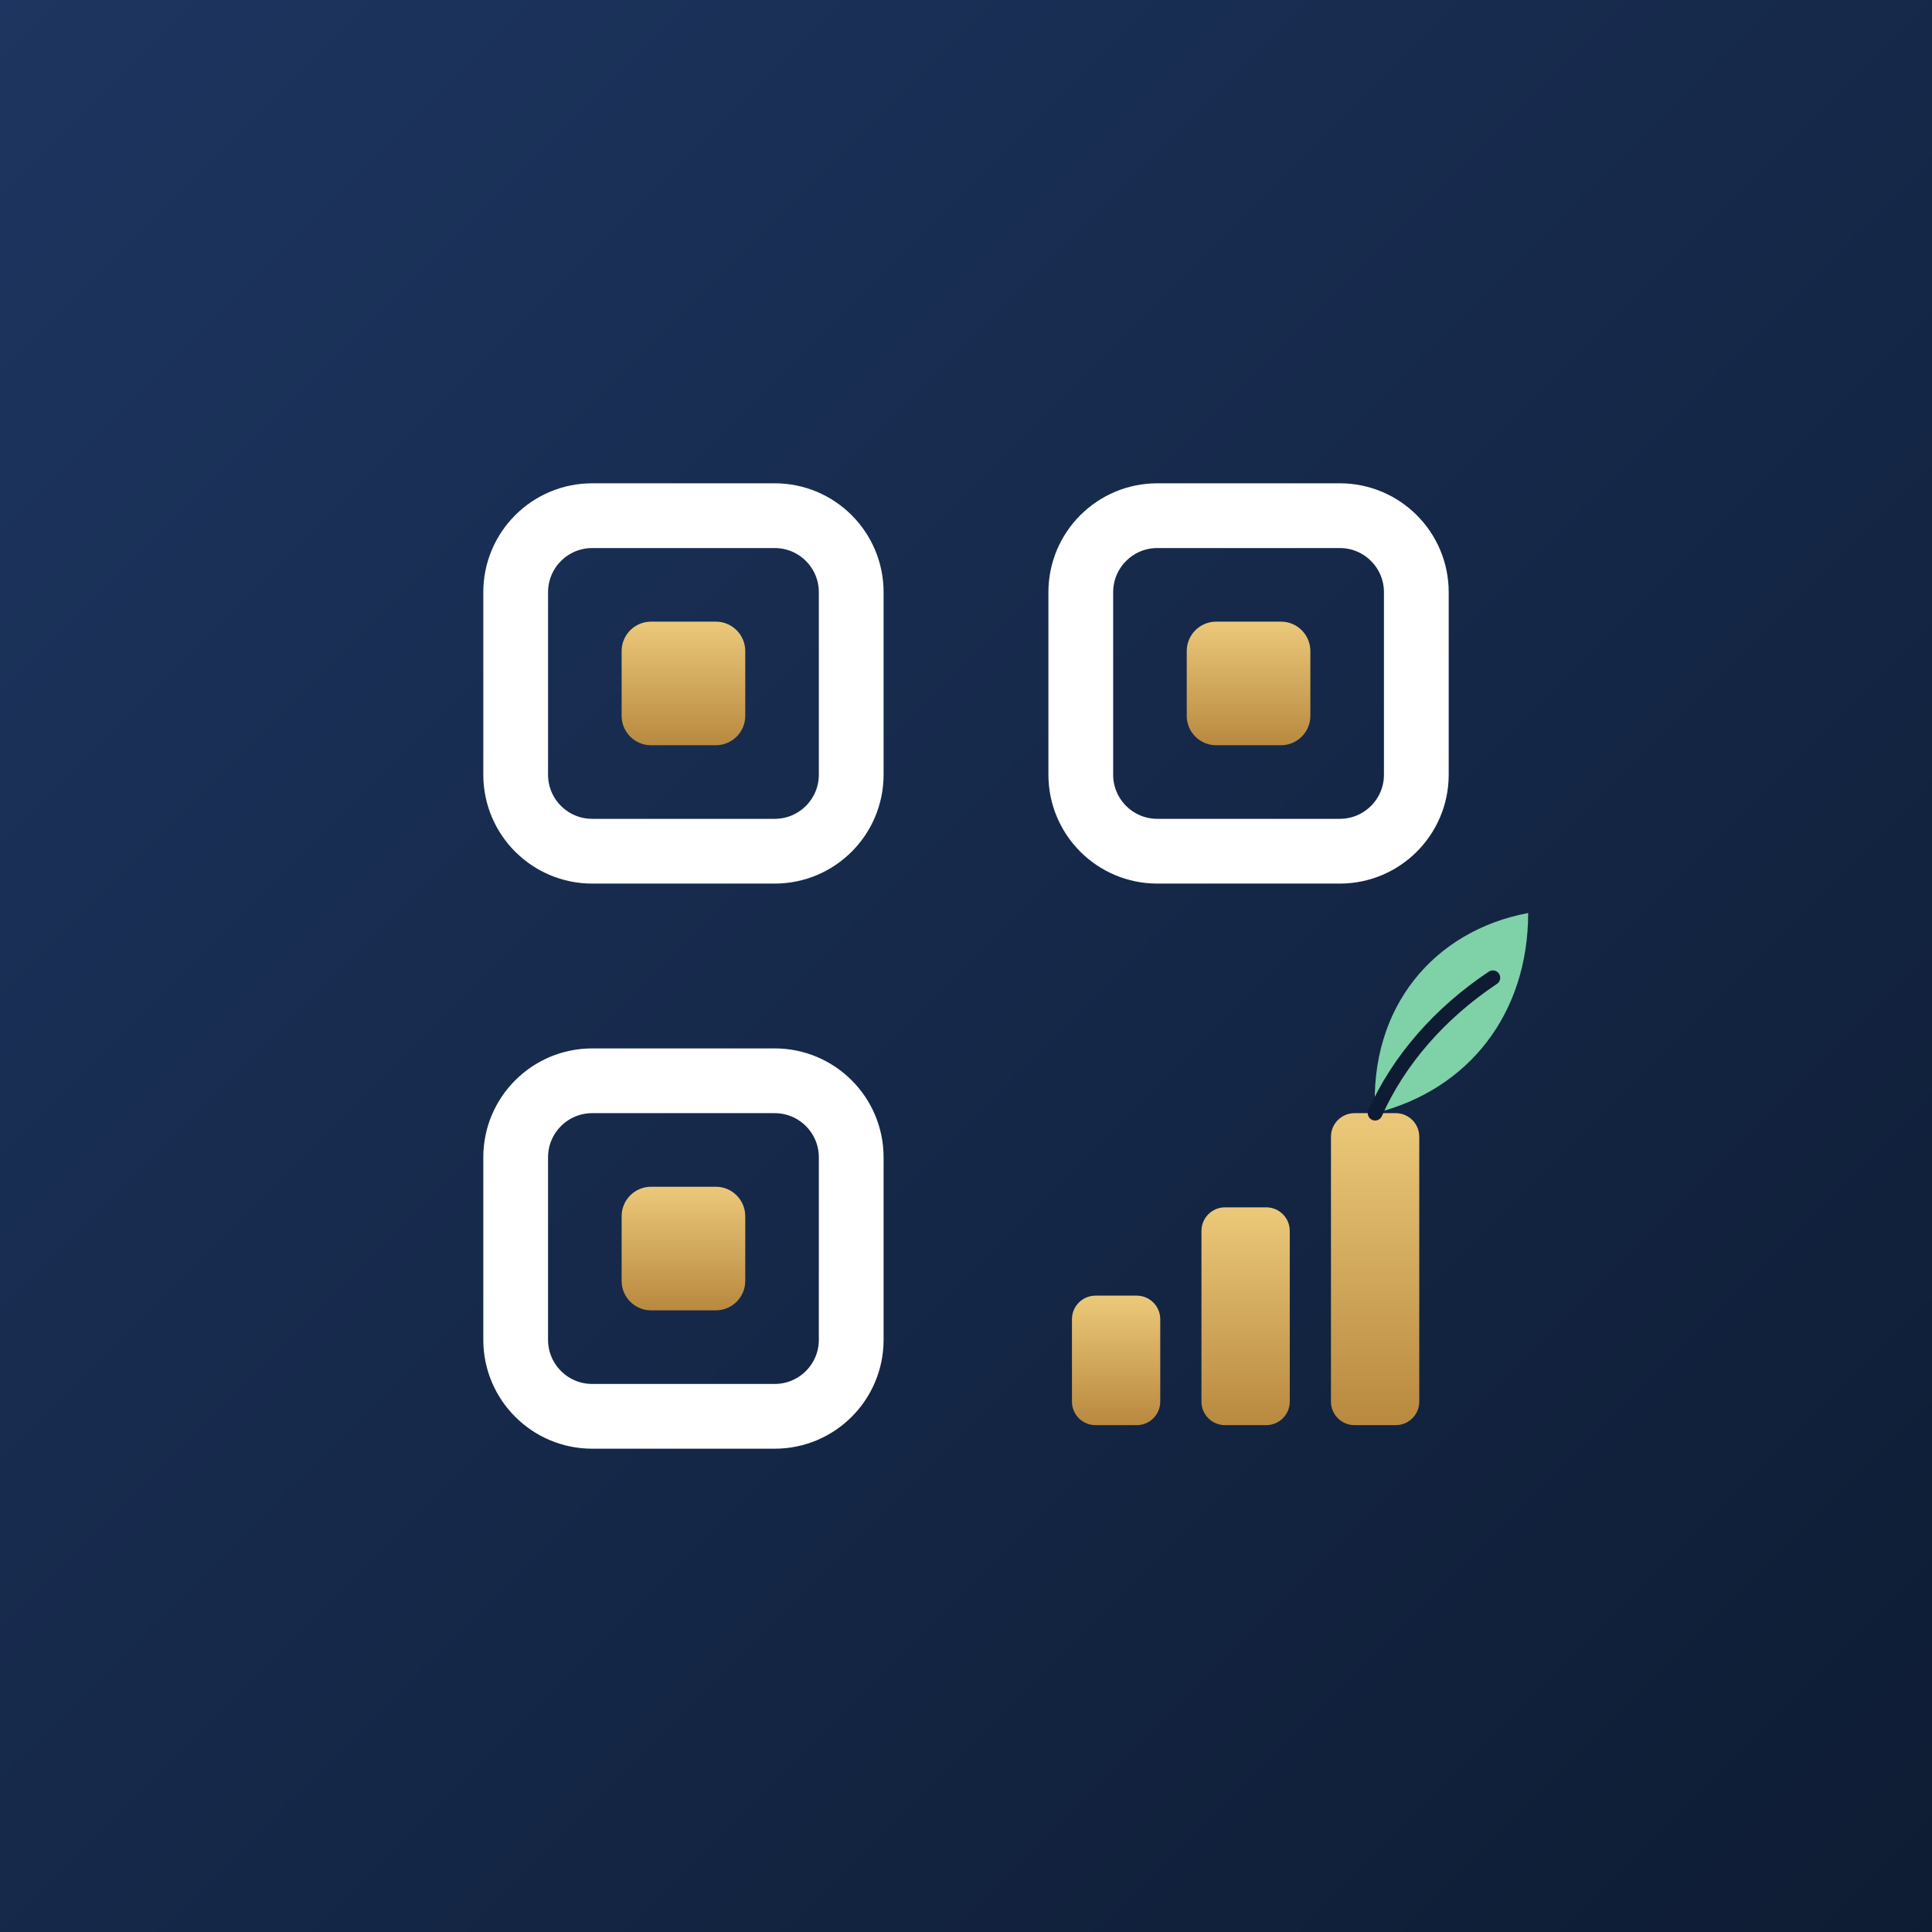
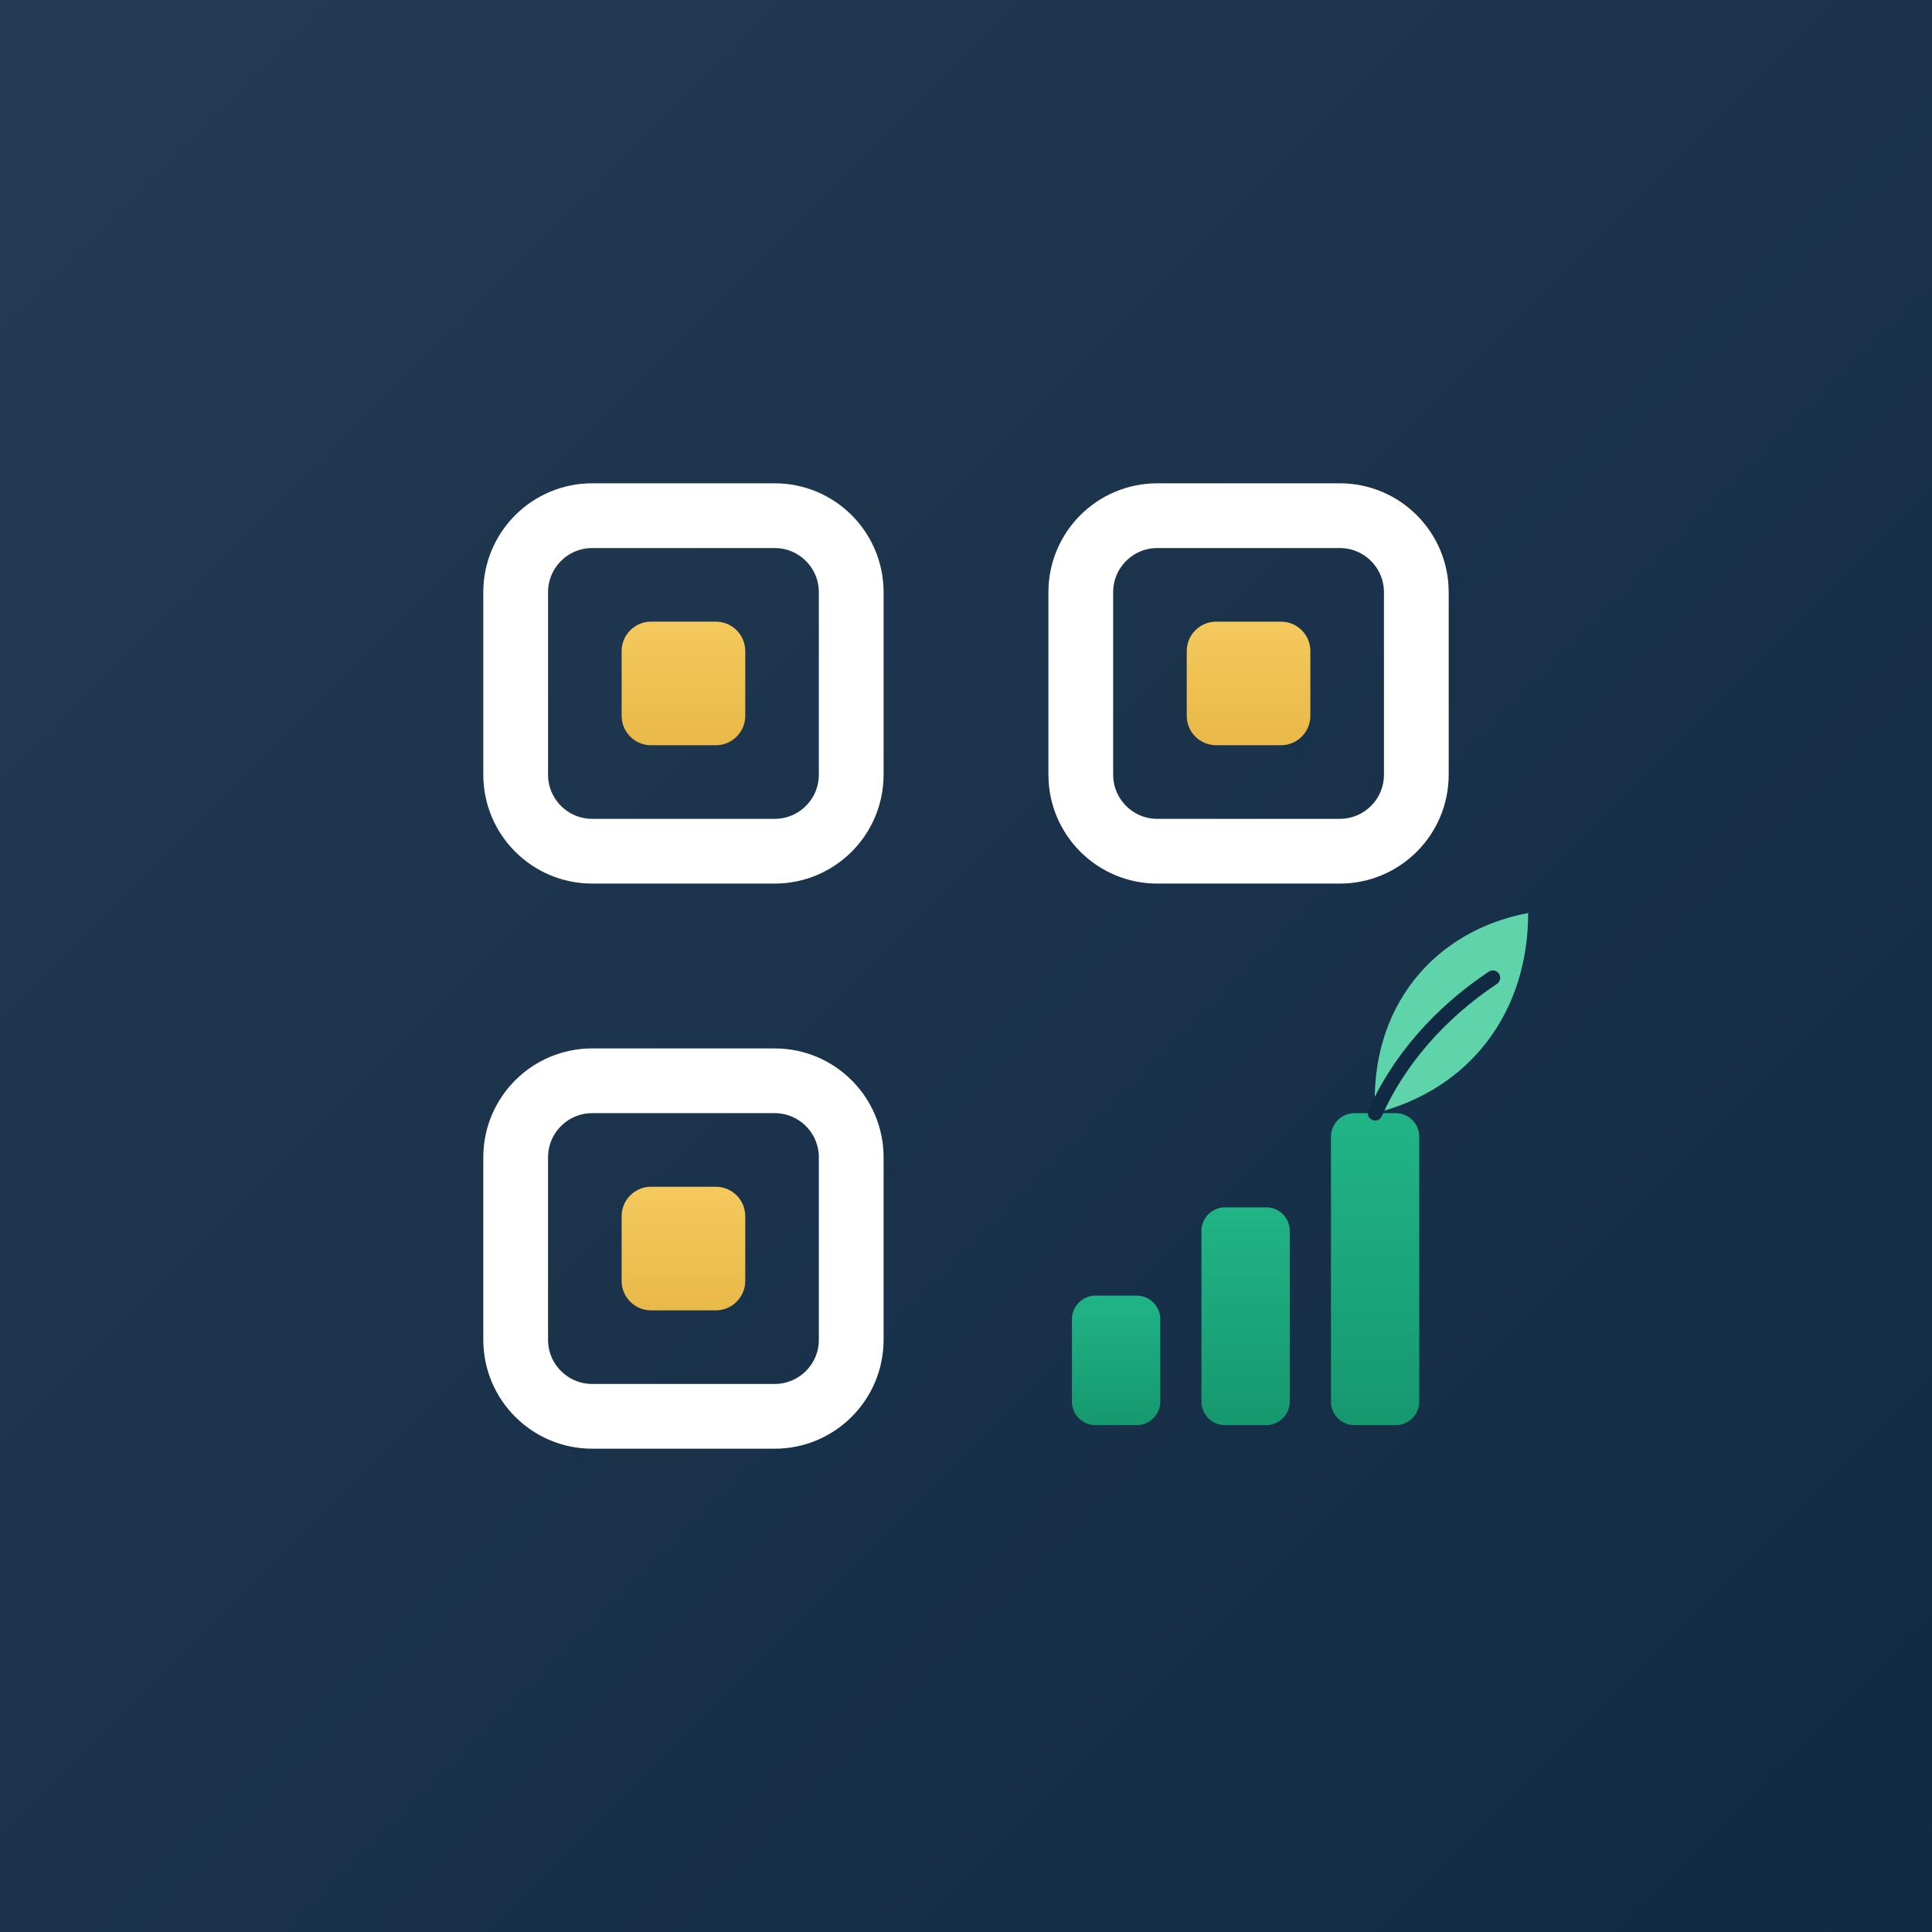
<svg xmlns="http://www.w3.org/2000/svg" viewBox="0 0 512 512">
  <defs>
    <linearGradient id="bg" x1="0" y1="0" x2="1" y2="1">
-       <stop offset="0" stop-color="#1d3560" />
-       <stop offset="1" stop-color="#0e1c33" />
+       <stop offset="0" stop-color="#243B53" />
+       <stop offset="1" stop-color="#102A43" />
    </linearGradient>
    <linearGradient id="gold" x1="0" y1="1" x2="0" y2="0">
-       <stop offset="0" stop-color="#b8893f" />
-       <stop offset="1" stop-color="#ecc97a" />
+       <stop offset="0" stop-color="#E9B949" />
+       <stop offset="1" stop-color="#F4C95D" />
+     </linearGradient>
+     <linearGradient id="mint" x1="0" y1="1" x2="0" y2="0">
+       <stop offset="0" stop-color="#17986F" />
+       <stop offset="1" stop-color="#20B486" />
    </linearGradient>
  </defs>
  <rect width="512" height="512" fill="url(#bg)" />
  <g transform="translate(256 256) scale(0.78) translate(-256 -256)">
    <g fill="none" stroke="#fff" stroke-width="22">
      <rect x="103" y="103" width="114" height="114" rx="26" />
      <rect x="295" y="103" width="114" height="114" rx="26" />
      <rect x="103" y="295" width="114" height="114" rx="26" />
    </g>
    <g fill="url(#gold)">
      <rect x="139" y="139" width="42" height="42" rx="10" />
      <rect x="331" y="139" width="42" height="42" rx="10" />
      <rect x="139" y="331" width="42" height="42" rx="10" />
    </g>
-     <g fill="url(#gold)">
+     <g fill="url(#mint)">
      <rect x="292" y="368" width="30" height="44" rx="8" />
      <rect x="336" y="338" width="30" height="74" rx="8" />
      <rect x="380" y="306" width="30" height="106" rx="8" />
    </g>
-     <path d="M395 306c-2-36 20-62 52-68 0 34-20 60-52 68z" fill="#7fd1a8" />
-     <path d="M395 306c8-18 22-34 40-46" stroke="#0e1c33" stroke-width="5" fill="none" stroke-linecap="round" />
+     <path d="M395 306c-2-36 20-62 52-68 0 34-20 60-52 68z" fill="#5FD3AA" />
+     <path d="M395 306c8-18 22-34 40-46" stroke="#102A43" stroke-width="5" fill="none" stroke-linecap="round" />
  </g>
</svg>
